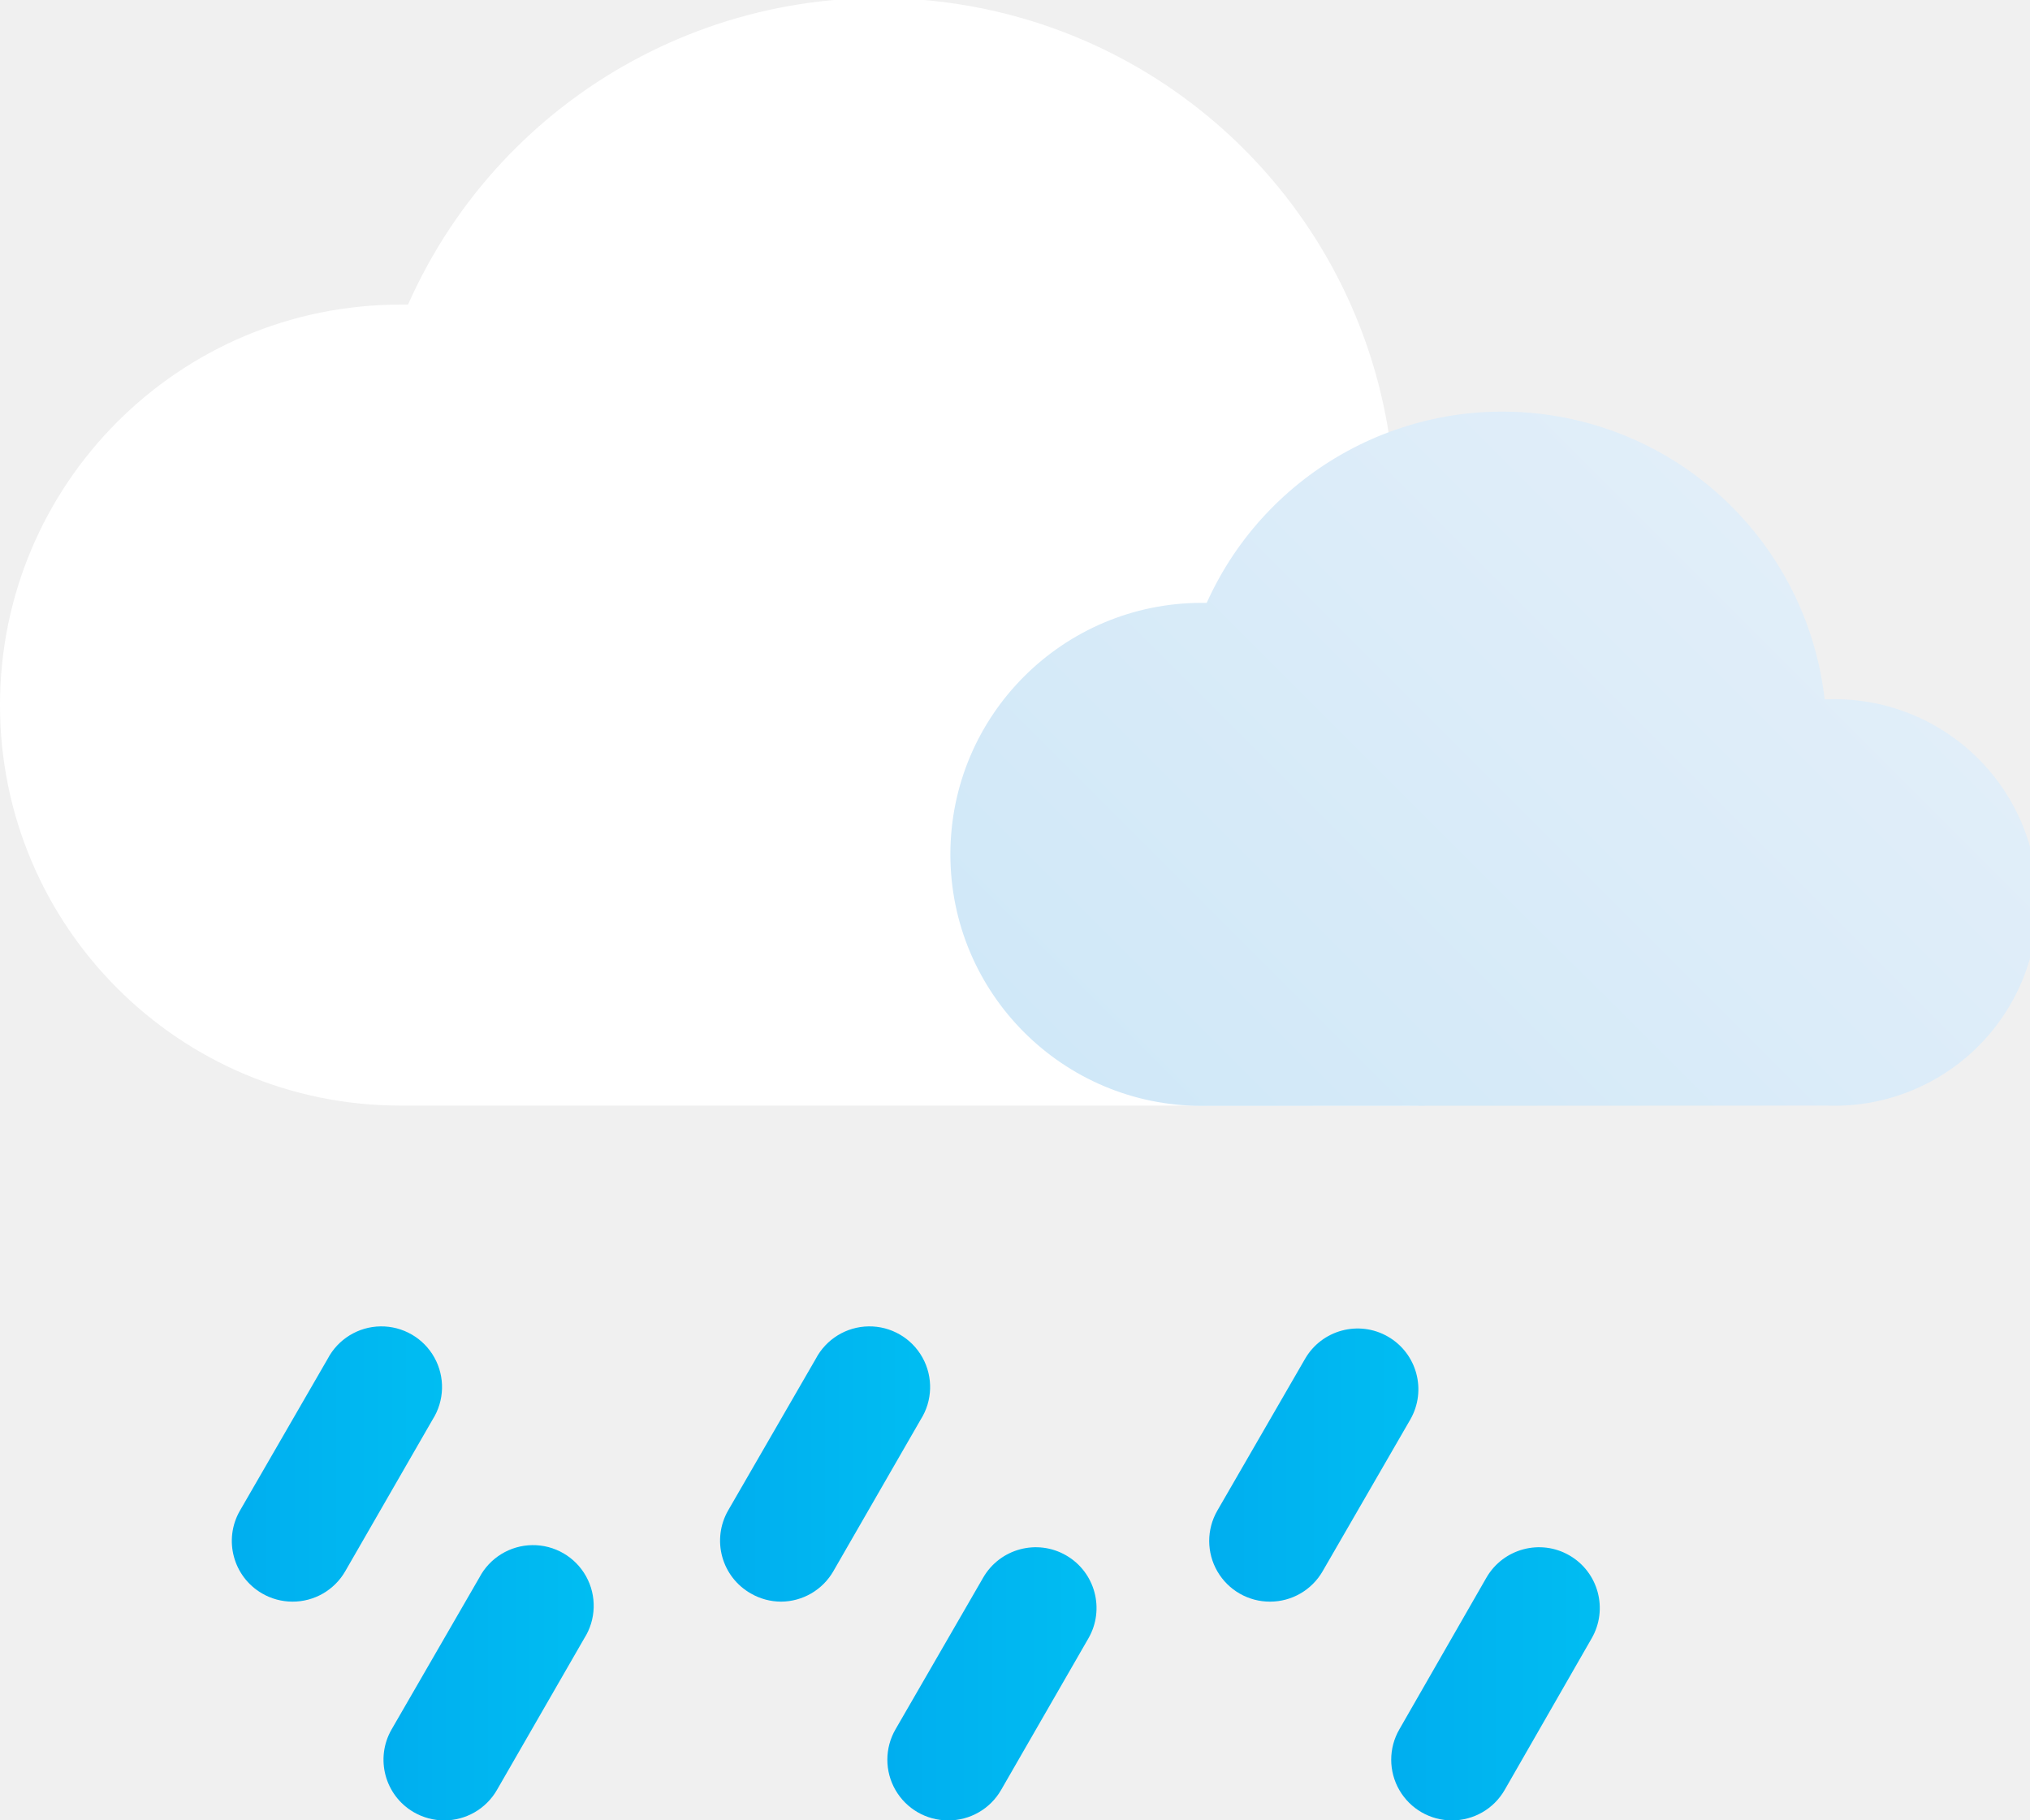
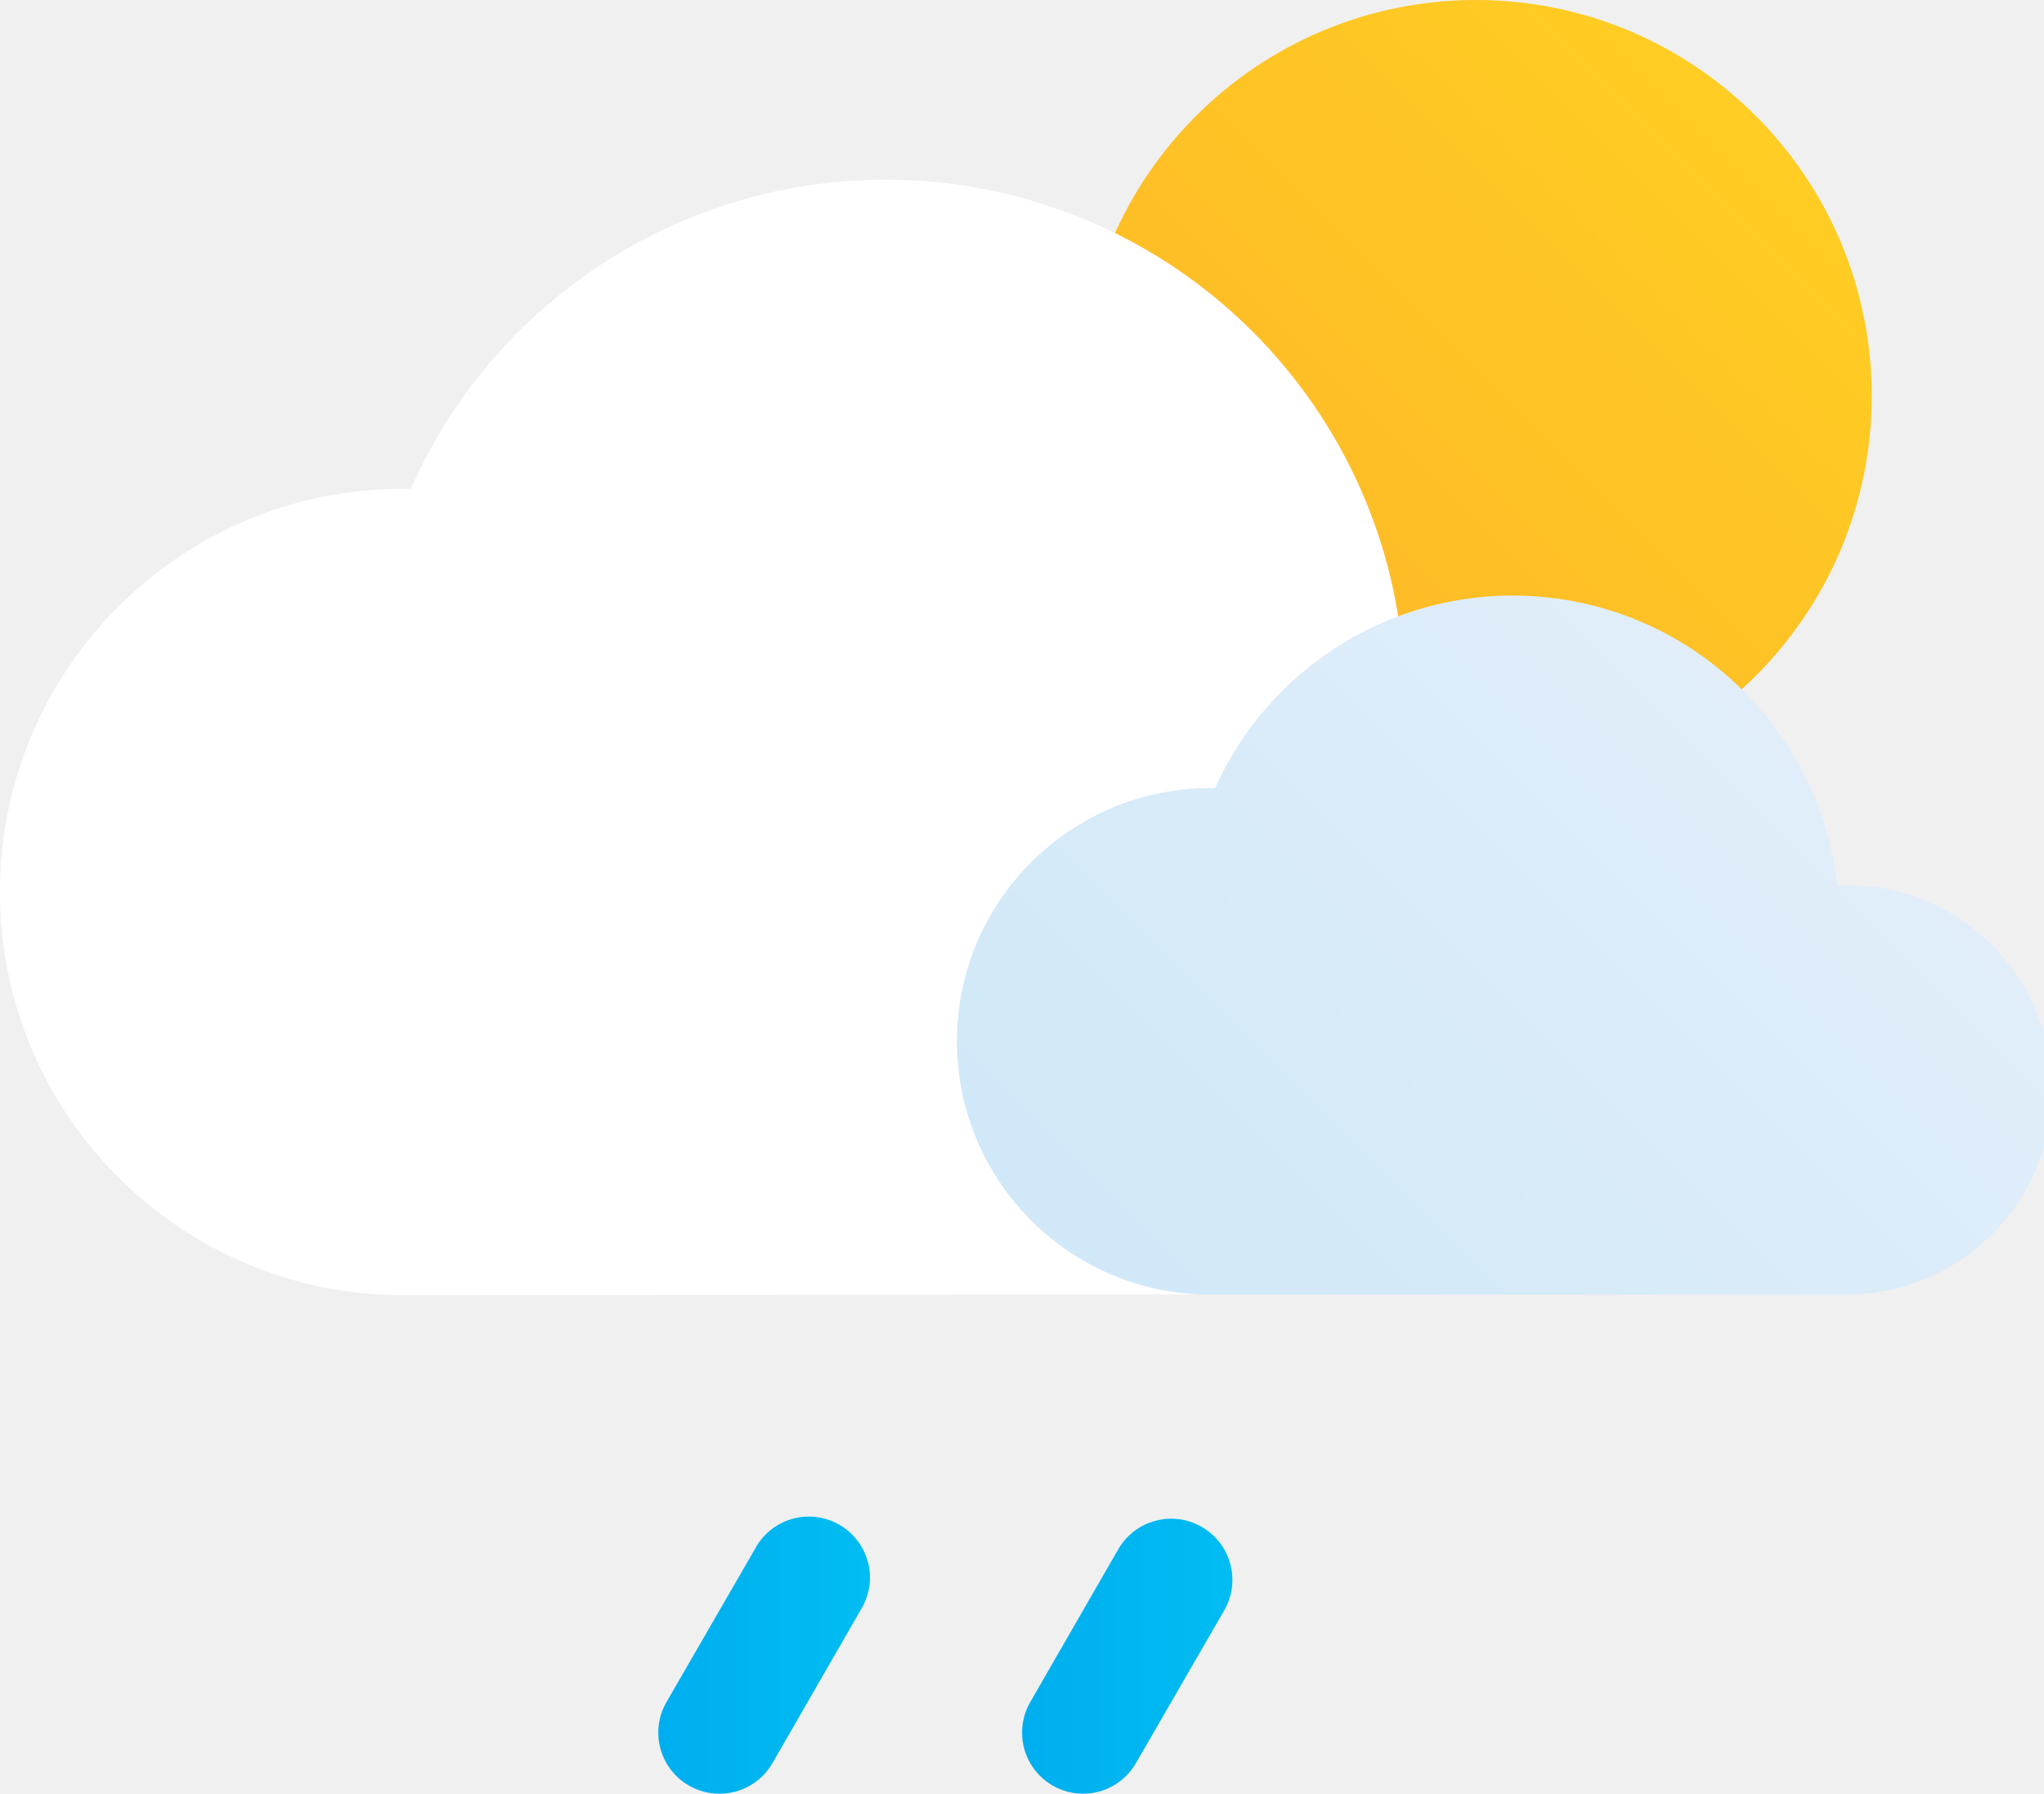
- <svg xmlns="http://www.w3.org/2000/svg" xmlns:xlink="http://www.w3.org/1999/xlink" viewBox="0 0 66.92 59.97">
+ <svg xmlns="http://www.w3.org/2000/svg" xmlns:xlink="http://www.w3.org/1999/xlink" viewBox="0 0 66.92 58.72">
  <defs>
-     <style>.cls-1{fill:#fff;}.cls-2{fill:url(#New_Gradient_Swatch_copy_2);}.cls-3{fill:url(#New_Gradient_Swatch_copy);}.cls-4{fill:url(#New_Gradient_Swatch_copy-2);}.cls-5{fill:url(#New_Gradient_Swatch_copy-3);}.cls-6{fill:url(#New_Gradient_Swatch_copy-4);}.cls-7{fill:url(#New_Gradient_Swatch_copy-5);}.cls-8{fill:url(#New_Gradient_Swatch_copy-6);}</style>
-     <linearGradient id="New_Gradient_Swatch_copy_2" x1="38.75" y1="39" x2="59.07" y2="18.67" gradientUnits="userSpaceOnUse">
+     <style>.cls-1{fill:url(#New_Gradient_Swatch_1);}.cls-2{fill:#fff;}.cls-3{fill:url(#New_Gradient_Swatch_copy_2);}.cls-4{fill:url(#New_Gradient_Swatch_copy);}.cls-5{fill:url(#New_Gradient_Swatch_copy-2);}</style>
+     <linearGradient id="New_Gradient_Swatch_1" x1="39.16" y1="22.13" x2="57.49" y2="3.8" gradientUnits="userSpaceOnUse">
+       <stop offset="0" stop-color="#fdb728" />
+       <stop offset="1" stop-color="#ffcd23" />
+     </linearGradient>
+     <linearGradient id="New_Gradient_Swatch_copy_2" x1="38.75" y1="44.93" x2="59.07" y2="24.6" gradientUnits="userSpaceOnUse">
      <stop offset="0" stop-color="#d0e8f8" />
      <stop offset="1" stop-color="#e1eef9" />
    </linearGradient>
-     <linearGradient id="New_Gradient_Swatch_copy" x1="7.64" y1="48.29" x2="14.53" y2="48.29" gradientUnits="userSpaceOnUse">
+     <linearGradient id="New_Gradient_Swatch_copy" x1="21.55" y1="54.22" x2="28.44" y2="54.22" gradientUnits="userSpaceOnUse">
      <stop offset="0" stop-color="#00aeef" />
      <stop offset="1" stop-color="#00bdf2" />
    </linearGradient>
-     <linearGradient id="New_Gradient_Swatch_copy-2" x1="23.76" y1="48.29" x2="30.64" y2="48.29" xlink:href="#New_Gradient_Swatch_copy" />
-     <linearGradient id="New_Gradient_Swatch_copy-3" x1="39.87" y1="48.29" x2="46.75" y2="48.29" xlink:href="#New_Gradient_Swatch_copy" />
-     <linearGradient id="New_Gradient_Swatch_copy-4" x1="12.64" y1="55.47" x2="19.53" y2="55.47" xlink:href="#New_Gradient_Swatch_copy" />
-     <linearGradient id="New_Gradient_Swatch_copy-5" x1="29.26" y1="55.47" x2="36.14" y2="55.47" xlink:href="#New_Gradient_Swatch_copy" />
-     <linearGradient id="New_Gradient_Swatch_copy-6" x1="45.87" y1="55.47" x2="52.75" y2="55.47" xlink:href="#New_Gradient_Swatch_copy" />
+     <linearGradient id="New_Gradient_Swatch_copy-2" x1="33.46" y1="54.22" x2="40.35" y2="54.22" xlink:href="#New_Gradient_Swatch_copy" />
  </defs>
  <g id="Слой_2" data-name="Слой 2">
    <g id="Icons">
-       <g id="Drizzle">
-         <path class="cls-1" d="M46,36.44a10.67,10.67,0,1,0,0-21.33h-.11a17,17,0,0,0-32.44-5.07H13.2a13.2,13.2,0,0,0,0,26.4" />
-         <path class="cls-2" d="M60.22,36.44a6.7,6.7,0,1,0,0-13.39h-.07a10.69,10.69,0,0,0-20.37-3.18h-.16a8.29,8.29,0,0,0,0,16.58" />
-         <path class="cls-3" d="M9.64,52.79a2,2,0,0,1-1-.27,2,2,0,0,1-.73-2.73l2.89-5a2,2,0,1,1,3.46,2l-2.88,5A2,2,0,0,1,9.64,52.79Z" />
-         <path class="cls-4" d="M25.75,52.79a2,2,0,0,1-1-.27A2,2,0,0,1,24,49.79l2.89-5a2,2,0,1,1,3.46,2l-2.88,5A2,2,0,0,1,25.75,52.79Z" />
-         <path class="cls-5" d="M41.87,52.79a2,2,0,0,1-1.74-3l2.89-5a2,2,0,1,1,3.47,2l-2.89,5A2,2,0,0,1,41.87,52.79Z" />
-         <path class="cls-6" d="M14.64,60a2,2,0,0,1-1-.27A2,2,0,0,1,12.91,57l2.89-5a2,2,0,1,1,3.46,2l-2.88,5A2,2,0,0,1,14.64,60Z" />
-         <path class="cls-7" d="M31.25,60a2,2,0,0,1-1.73-3l2.89-5a2,2,0,1,1,3.47,2L33,59A2,2,0,0,1,31.25,60Z" />
-         <path class="cls-8" d="M47.87,60a2,2,0,0,1-1.74-3L49,52a2,2,0,1,1,3.47,2L49.6,59A2,2,0,0,1,47.87,60Z" />
+       <g id="Scattered_Showers" data-name="Scattered Showers">
+         <circle class="cls-1" cx="48.32" cy="12.96" r="12.96" />
+         <path class="cls-2" d="M46,42.37A10.67,10.67,0,1,0,46,21h-.11A17,17,0,0,0,13.45,16H13.2a13.2,13.2,0,0,0,0,26.4" />
+         <path class="cls-3" d="M60.22,42.37a6.7,6.7,0,1,0,0-13.39h-.07A10.69,10.69,0,0,0,39.78,25.8h-.16a8.29,8.29,0,1,0,0,16.58" />
+         <path class="cls-4" d="M23.55,58.72a2,2,0,0,1-1-.27,2,2,0,0,1-.73-2.73l2.89-5a2,2,0,1,1,3.46,2l-2.88,5A2,2,0,0,1,23.55,58.72Z" />
+         <path class="cls-5" d="M35.46,58.72a2,2,0,0,1-1.73-3l2.88-5a2,2,0,1,1,3.47,2l-2.89,5A2,2,0,0,1,35.46,58.72Z" />
      </g>
    </g>
  </g>
</svg>
